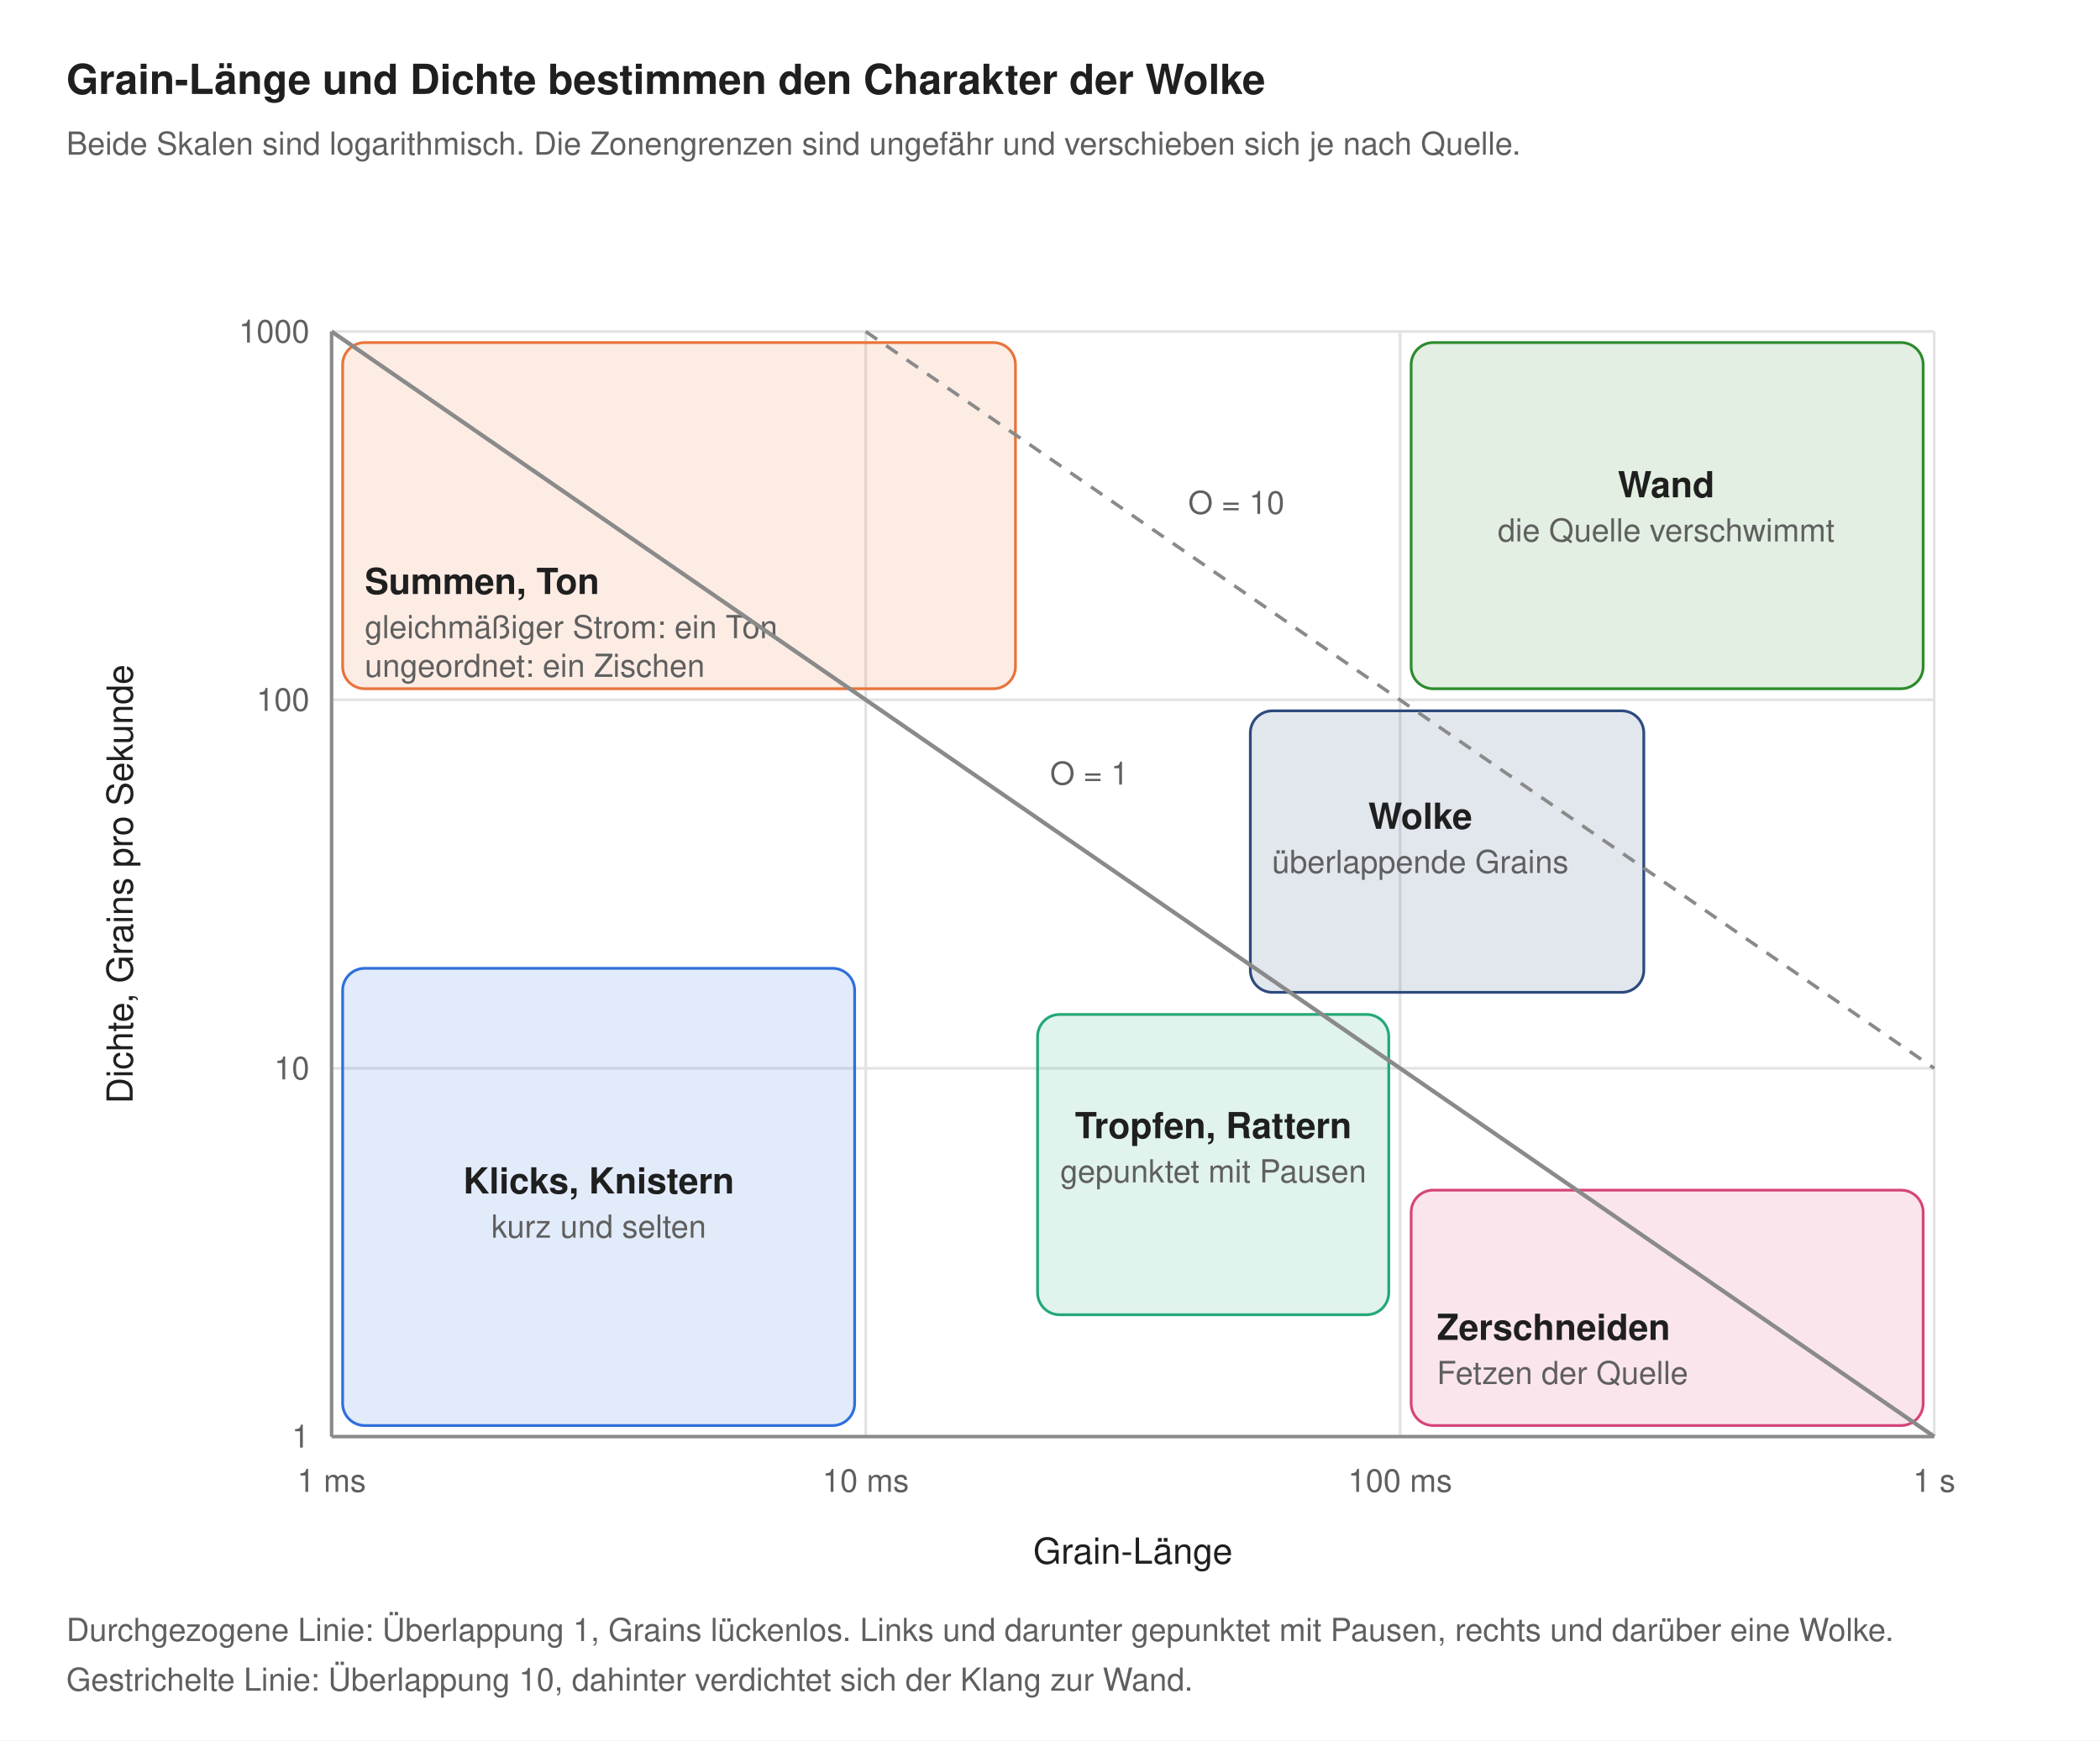
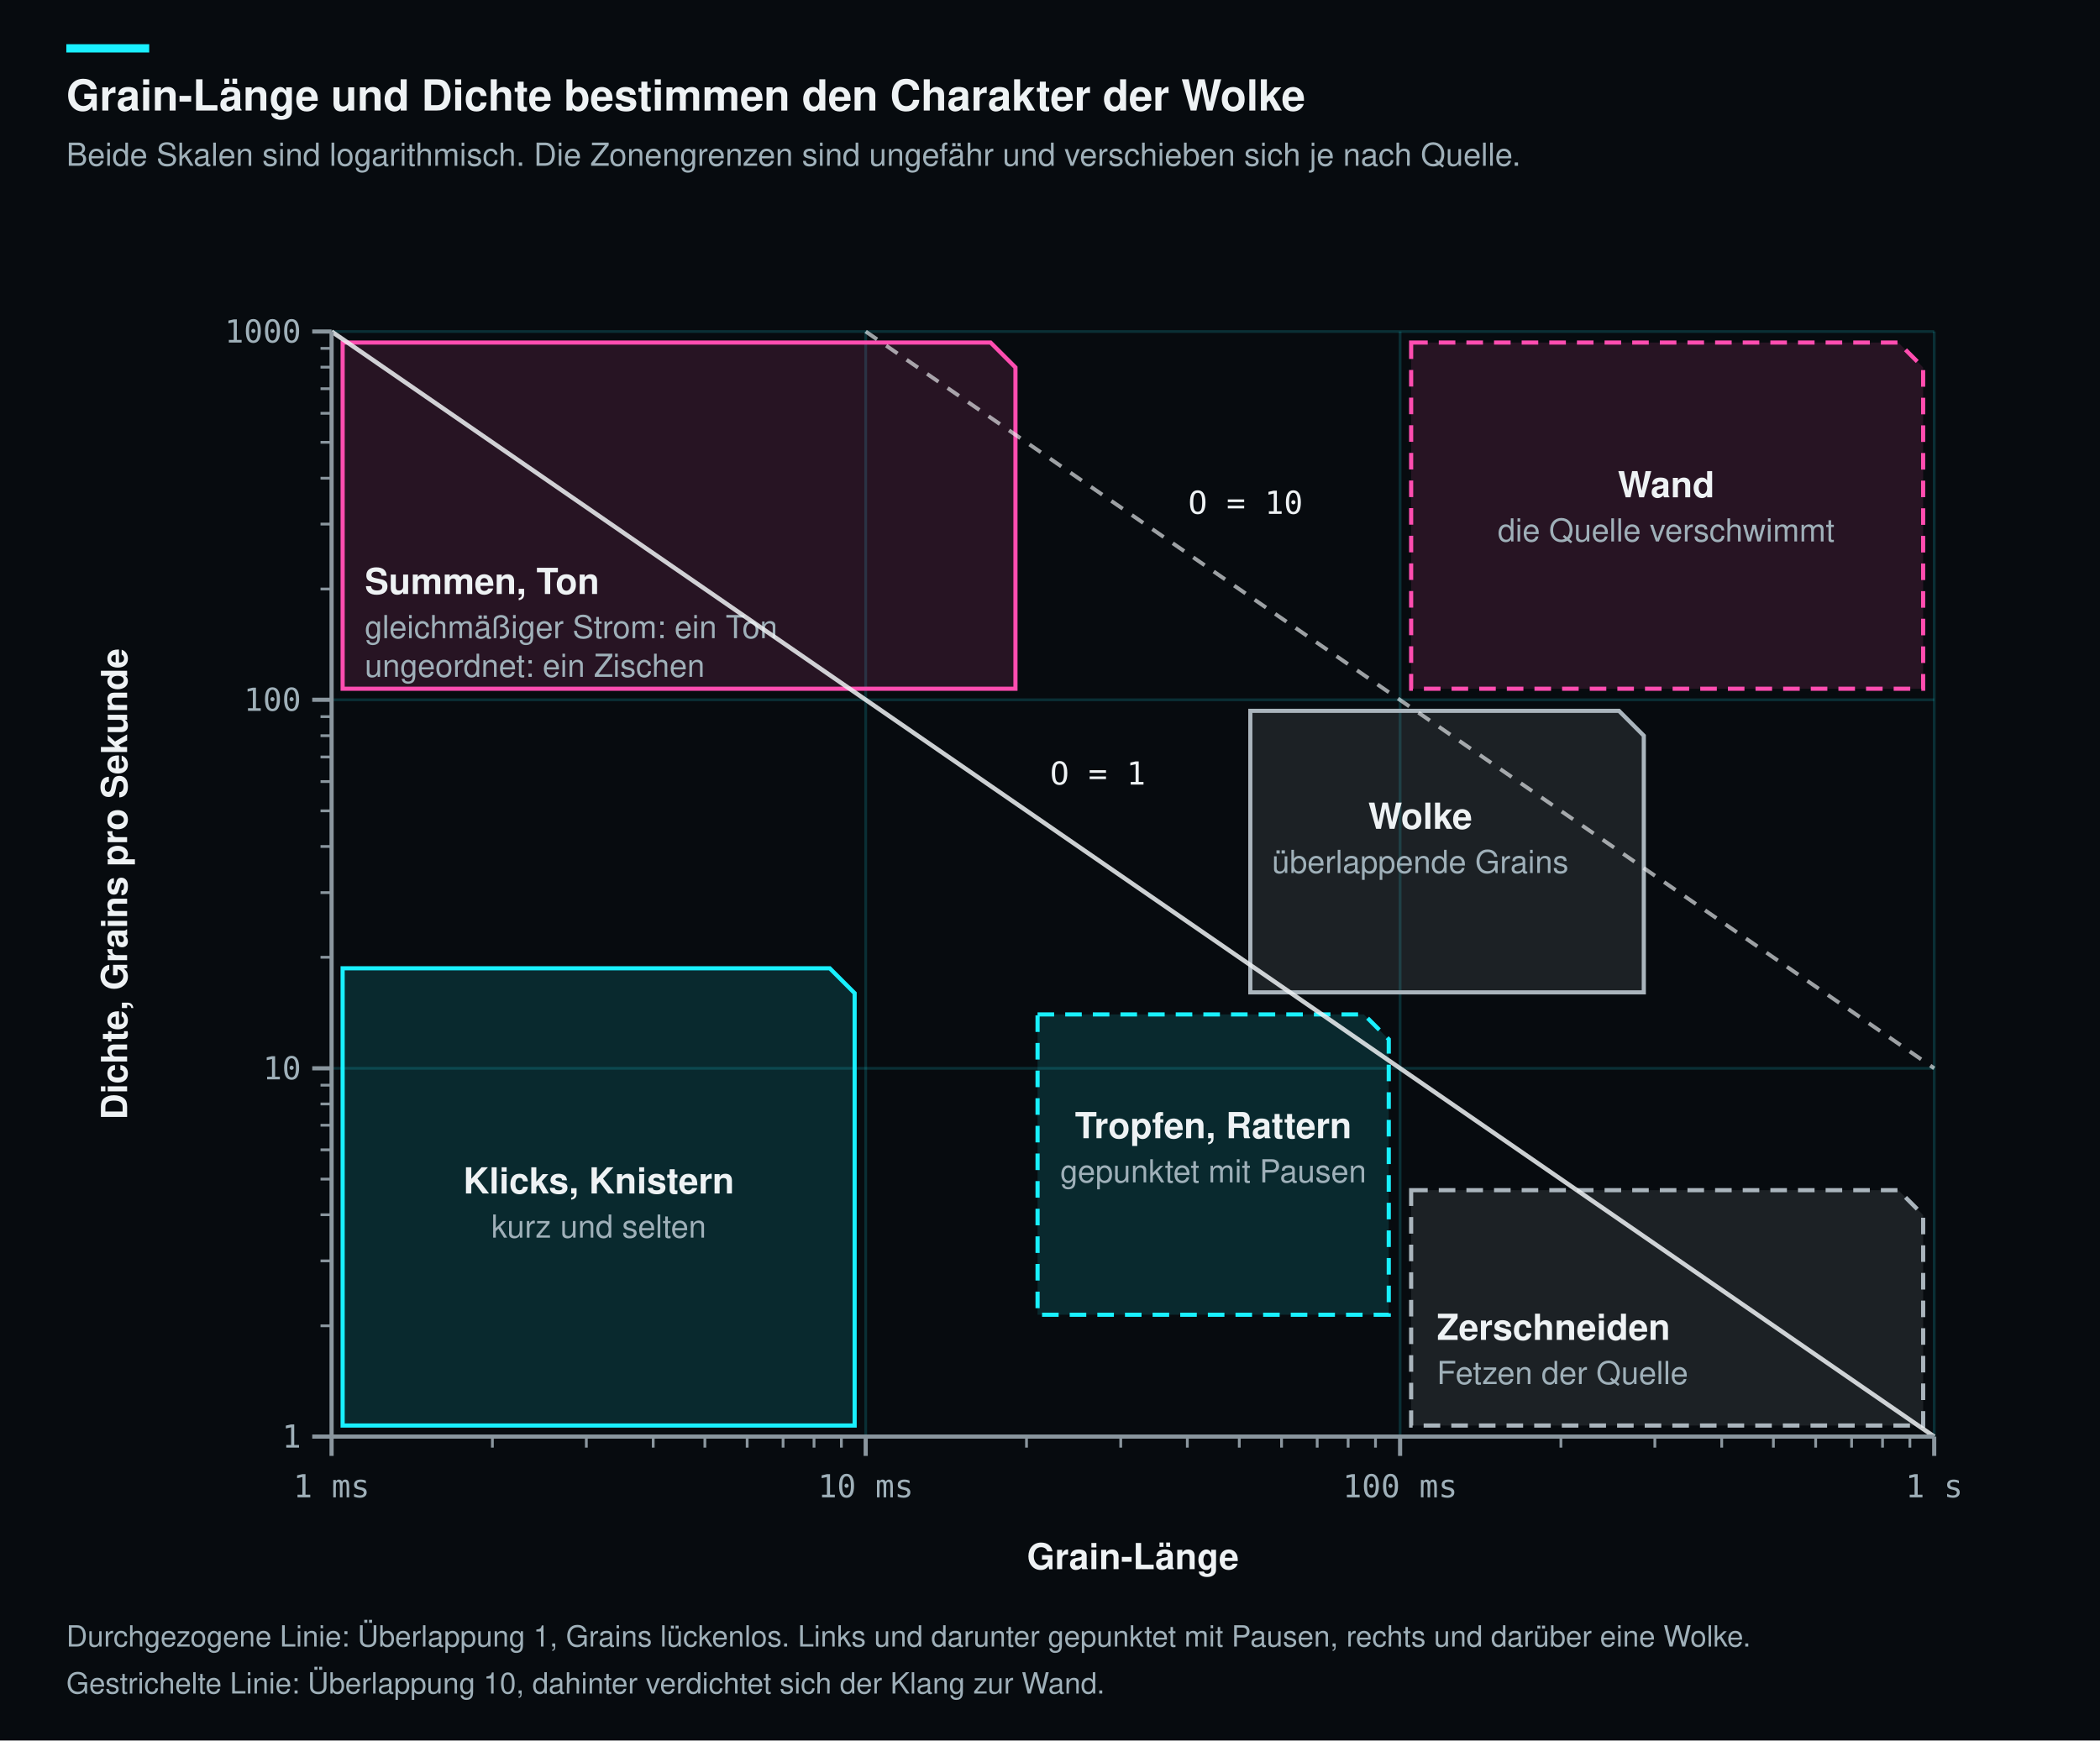
- <svg xmlns="http://www.w3.org/2000/svg" width="1520" height="1260" viewBox="0 0 760 630" font-family="Helvetica, Arial, sans-serif" font-size="13">
-   <rect width="760" height="630" fill="#ffffff" />
-   <text x="24" y="34" font-size="15" font-weight="600" fill="#1f1f1f">Grain-Länge und Dichte bestimmen den Charakter der Wolke</text>
-   <text x="24" y="56" font-size="11.5" fill="#5f5f5f">Beide Skalen sind logarithmisch. Die Zonengrenzen sind ungefähr und verschieben sich je nach Quelle.</text>
-   <line x1="120.0" x2="120.0" y1="120" y2="520" stroke="#e3e3e3" />
-   <line x1="120" x2="700" y1="520.0" y2="520.0" stroke="#e3e3e3" />
-   <line x1="313.3" x2="313.3" y1="120" y2="520" stroke="#e3e3e3" />
-   <line x1="120" x2="700" y1="386.7" y2="386.7" stroke="#e3e3e3" />
-   <line x1="506.7" x2="506.7" y1="120" y2="520" stroke="#e3e3e3" />
-   <line x1="120" x2="700" y1="253.3" y2="253.3" stroke="#e3e3e3" />
-   <line x1="700.0" x2="700.0" y1="120" y2="520" stroke="#e3e3e3" />
-   <line x1="120" x2="700" y1="120.0" y2="120.0" stroke="#e3e3e3" />
-   <rect x="124.0" y="350.5" width="185.3" height="165.5" rx="8" fill="#2F6FDB" fill-opacity="0.14" stroke="#2F6FDB" />
-   <text x="216.7" y="432" text-anchor="middle" font-weight="600" fill="#1f1f1f">Klicks, Knistern</text>
-   <text x="216.7" y="448" text-anchor="middle" font-size="11.5" fill="#5f5f5f">kurz und selten</text>
-   <rect x="124.0" y="124.0" width="243.5" height="125.3" rx="8" fill="#E8743B" fill-opacity="0.14" stroke="#E8743B" />
-   <text x="132.0" y="215" text-anchor="start" font-weight="600" fill="#1f1f1f">Summen, Ton</text>
-   <text x="132.0" y="231" text-anchor="start" font-size="11.5" fill="#5f5f5f">gleichmäßiger Strom: ein Ton</text>
-   <text x="132.0" y="245" text-anchor="start" font-size="11.5" fill="#5f5f5f">ungeordnet: ein Zischen</text>
-   <rect x="375.5" y="367.2" width="127.1" height="108.7" rx="8" fill="#23A877" fill-opacity="0.14" stroke="#23A877" />
-   <text x="439.1" y="412" text-anchor="middle" font-weight="600" fill="#1f1f1f">Tropfen, Rattern</text>
-   <text x="439.1" y="428" text-anchor="middle" font-size="11.5" fill="#5f5f5f">gepunktet mit Pausen</text>
-   <rect x="452.5" y="257.3" width="142.4" height="101.9" rx="8" fill="#2E4A7D" fill-opacity="0.14" stroke="#2E4A7D" />
-   <text x="514.0" y="300" text-anchor="middle" font-weight="600" fill="#1f1f1f">Wolke</text>
-   <text x="514.0" y="316" text-anchor="middle" font-size="11.5" fill="#5f5f5f">überlappende Grains</text>
-   <rect x="510.7" y="430.8" width="185.3" height="85.2" rx="8" fill="#D6457A" fill-opacity="0.14" stroke="#D6457A" />
-   <text x="520.0" y="485" text-anchor="start" font-weight="600" fill="#1f1f1f">Zerschneiden</text>
-   <text x="520.0" y="501" text-anchor="start" font-size="11.5" fill="#5f5f5f">Fetzen der Quelle</text>
-   <rect x="510.7" y="124.0" width="185.3" height="125.3" rx="8" fill="#2E8B2E" fill-opacity="0.14" stroke="#2E8B2E" />
-   <text x="603.0" y="180" text-anchor="middle" font-weight="600" fill="#1f1f1f">Wand</text>
-   <text x="603.0" y="196" text-anchor="middle" font-size="11.5" fill="#5f5f5f">die Quelle verschwimmt</text>
-   <line x1="120.0" y1="120.0" x2="700.0" y2="520.0" stroke="#8a8a8a" stroke-width="1.5" />
-   <line x1="313.3" y1="120.0" x2="700.0" y2="386.7" stroke="#8a8a8a" stroke-width="1.25" stroke-dasharray="5 4" />
-   <text x="380.0" y="284" text-anchor="start" font-size="11.5" fill="#5f5f5f">O = 1</text>
-   <text x="430.0" y="186" text-anchor="start" font-size="11.5" fill="#5f5f5f">O = 10</text>
-   <line x1="120" x2="700" y1="520" y2="520" stroke="#8a8a8a" stroke-width="1.25" />
-   <line x1="120" x2="120" y1="120" y2="520" stroke="#8a8a8a" stroke-width="1.25" />
-   <text x="120.0" y="540" text-anchor="middle" font-size="11.5" fill="#5f5f5f">1 ms</text>
-   <text x="313.3" y="540" text-anchor="middle" font-size="11.5" fill="#5f5f5f">10 ms</text>
-   <text x="506.7" y="540" text-anchor="middle" font-size="11.5" fill="#5f5f5f">100 ms</text>
-   <text x="700.0" y="540" text-anchor="middle" font-size="11.5" fill="#5f5f5f">1 s</text>
-   <text x="112.0" y="524.0" text-anchor="end" font-size="11.5" fill="#5f5f5f">1</text>
-   <text x="112.0" y="390.7" text-anchor="end" font-size="11.5" fill="#5f5f5f">10</text>
-   <text x="112.0" y="257.3" text-anchor="end" font-size="11.5" fill="#5f5f5f">100</text>
-   <text x="112.0" y="124.0" text-anchor="end" font-size="11.5" fill="#5f5f5f">1000</text>
-   <text x="410.0" y="566" text-anchor="middle" fill="#1f1f1f">Grain-Länge</text>
-   <text x="48" y="320" text-anchor="middle" transform="rotate(-90 48 320)" fill="#1f1f1f">Dichte, Grains pro Sekunde</text>
-   <text x="24.0" y="594" text-anchor="start" font-size="11.5" fill="#5f5f5f">Durchgezogene Linie: Überlappung 1, Grains lückenlos. Links und darunter gepunktet mit Pausen, rechts und darüber eine Wolke.</text>
-   <text x="24.0" y="612" text-anchor="start" font-size="11.5" fill="#5f5f5f">Gestrichelte Linie: Überlappung 10, dahinter verdichtet sich der Klang zur Wand.</text>
+ <svg xmlns="http://www.w3.org/2000/svg" width="1520" height="1260" viewBox="0 0 760 630" font-family="&quot;Helvetica Neue&quot;, Helvetica, Arial, sans-serif" font-size="13">
+   <rect width="760" height="630" fill="#070b0f" />
+   <rect x="24" y="16" width="30" height="3" fill="#19f0ff" />
+   <text x="24" y="40" font-size="15.5" font-weight="700" fill="#eef2f4">Grain-Länge und Dichte bestimmen den Charakter der Wolke</text>
+   <text x="24" y="60" font-size="11.5" fill="#9fb0b9">Beide Skalen sind logarithmisch. Die Zonengrenzen sind ungefähr und verschieben sich je nach Quelle.</text>
+   <line x1="120.0" x2="120.0" y1="120.0" y2="520.0" stroke="#19f0ff" stroke-opacity="0.16" />
+   <line x1="120.0" x2="700.0" y1="520.0" y2="520.0" stroke="#19f0ff" stroke-opacity="0.16" />
+   <line x1="313.3" x2="313.3" y1="120.0" y2="520.0" stroke="#19f0ff" stroke-opacity="0.16" />
+   <line x1="120.0" x2="700.0" y1="386.7" y2="386.7" stroke="#19f0ff" stroke-opacity="0.16" />
+   <line x1="506.7" x2="506.7" y1="120.0" y2="520.0" stroke="#19f0ff" stroke-opacity="0.16" />
+   <line x1="120.0" x2="700.0" y1="253.3" y2="253.3" stroke="#19f0ff" stroke-opacity="0.16" />
+   <line x1="700.0" x2="700.0" y1="120.0" y2="520.0" stroke="#19f0ff" stroke-opacity="0.16" />
+   <line x1="120.0" x2="700.0" y1="120.0" y2="120.0" stroke="#19f0ff" stroke-opacity="0.16" />
+   <path d="M124.0,350.5 L300.3,350.5 L309.3,359.5 L309.3,516.0 L124.0,516.0 Z" fill="#19f0ff" fill-opacity="0.13" stroke="#19f0ff" stroke-width="1.5" />
+   <path d="M124.0,124.0 L358.5,124.0 L367.5,133.0 L367.5,249.3 L124.0,249.3 Z" fill="#ff4db0" fill-opacity="0.13" stroke="#ff4db0" stroke-width="1.5" />
+   <path d="M375.5,367.2 L493.6,367.2 L502.6,376.2 L502.6,475.9 L375.5,475.9 Z" fill="#19f0ff" fill-opacity="0.13" stroke="#19f0ff" stroke-width="1.5" stroke-dasharray="6 4" />
+   <path d="M452.5,257.3 L585.9,257.3 L594.9,266.3 L594.9,359.2 L452.5,359.2 Z" fill="#aab5bd" fill-opacity="0.13" stroke="#aab5bd" stroke-width="1.5" />
+   <path d="M510.7,430.8 L687.0,430.8 L696.0,439.8 L696.0,516.0 L510.7,516.0 Z" fill="#aab5bd" fill-opacity="0.13" stroke="#aab5bd" stroke-width="1.5" stroke-dasharray="6 4" />
+   <path d="M510.7,124.0 L687.0,124.0 L696.0,133.0 L696.0,249.3 L510.7,249.3 Z" fill="#ff4db0" fill-opacity="0.13" stroke="#ff4db0" stroke-width="1.5" stroke-dasharray="6 4" />
+   <text x="216.7" y="432" text-anchor="middle" font-weight="700" fill="#eef2f4">Klicks, Knistern</text>
+   <text x="216.7" y="448" text-anchor="middle" font-size="11.5" fill="#9fb0b9">kurz und selten</text>
+   <text x="132.0" y="215" text-anchor="start" font-weight="700" fill="#eef2f4">Summen, Ton</text>
+   <text x="132.0" y="231" text-anchor="start" font-size="11.5" fill="#9fb0b9">gleichmäßiger Strom: ein Ton</text>
+   <text x="132.0" y="245" text-anchor="start" font-size="11.5" fill="#9fb0b9">ungeordnet: ein Zischen</text>
+   <text x="439.1" y="412" text-anchor="middle" font-weight="700" fill="#eef2f4">Tropfen, Rattern</text>
+   <text x="439.1" y="428" text-anchor="middle" font-size="11.5" fill="#9fb0b9">gepunktet mit Pausen</text>
+   <text x="514.0" y="300" text-anchor="middle" font-weight="700" fill="#eef2f4">Wolke</text>
+   <text x="514.0" y="316" text-anchor="middle" font-size="11.5" fill="#9fb0b9">überlappende Grains</text>
+   <text x="520.0" y="485" text-anchor="start" font-weight="700" fill="#eef2f4">Zerschneiden</text>
+   <text x="520.0" y="501" text-anchor="start" font-size="11.5" fill="#9fb0b9">Fetzen der Quelle</text>
+   <text x="603.0" y="180" text-anchor="middle" font-weight="700" fill="#eef2f4">Wand</text>
+   <text x="603.0" y="196" text-anchor="middle" font-size="11.5" fill="#9fb0b9">die Quelle verschwimmt</text>
+   <line x1="120" y1="120" x2="700" y2="520" stroke="#eef2f4" stroke-width="1.6" stroke-opacity="0.85" />
+   <line x1="313.3" y1="120" x2="700" y2="386.7" stroke="#eef2f4" stroke-width="1.4" stroke-opacity="0.65" stroke-dasharray="5 4" />
+   <text x="380" y="284" font-family="ui-monospace, &quot;SF Mono&quot;, Menlo, Consolas, monospace" font-size="11.5" fill="#eef2f4">O = 1</text>
+   <text x="430" y="186" font-family="ui-monospace, &quot;SF Mono&quot;, Menlo, Consolas, monospace" font-size="11.5" fill="#eef2f4">O = 10</text>
+   <line x1="120.0" x2="700.0" y1="520.0" y2="520.0" stroke="#8a969e" stroke-width="1.5" />
+   <line x1="120.0" x2="120.0" y1="120.0" y2="520.0" stroke="#8a969e" stroke-width="1.5" />
+   <line x1="178.2" x2="178.2" y1="520.0" y2="524.0" stroke="#8a969e" />
+   <line x1="116.0" x2="120.0" y1="479.9" y2="479.9" stroke="#8a969e" />
+   <line x1="212.2" x2="212.2" y1="520.0" y2="524.0" stroke="#8a969e" />
+   <line x1="116.0" x2="120.0" y1="456.4" y2="456.4" stroke="#8a969e" />
+   <line x1="236.4" x2="236.4" y1="520.0" y2="524.0" stroke="#8a969e" />
+   <line x1="116.0" x2="120.0" y1="439.7" y2="439.7" stroke="#8a969e" />
+   <line x1="255.1" x2="255.1" y1="520.0" y2="524.0" stroke="#8a969e" />
+   <line x1="116.0" x2="120.0" y1="426.8" y2="426.8" stroke="#8a969e" />
+   <line x1="270.4" x2="270.4" y1="520.0" y2="524.0" stroke="#8a969e" />
+   <line x1="116.0" x2="120.0" y1="416.2" y2="416.2" stroke="#8a969e" />
+   <line x1="283.4" x2="283.4" y1="520.0" y2="524.0" stroke="#8a969e" />
+   <line x1="116.0" x2="120.0" y1="407.3" y2="407.3" stroke="#8a969e" />
+   <line x1="294.6" x2="294.6" y1="520.0" y2="524.0" stroke="#8a969e" />
+   <line x1="116.0" x2="120.0" y1="399.6" y2="399.6" stroke="#8a969e" />
+   <line x1="304.5" x2="304.5" y1="520.0" y2="524.0" stroke="#8a969e" />
+   <line x1="116.0" x2="120.0" y1="392.8" y2="392.8" stroke="#8a969e" />
+   <line x1="371.5" x2="371.5" y1="520.0" y2="524.0" stroke="#8a969e" />
+   <line x1="116.0" x2="120.0" y1="346.5" y2="346.5" stroke="#8a969e" />
+   <line x1="405.6" x2="405.6" y1="520.0" y2="524.0" stroke="#8a969e" />
+   <line x1="116.0" x2="120.0" y1="323.1" y2="323.1" stroke="#8a969e" />
+   <line x1="429.7" x2="429.7" y1="520.0" y2="524.0" stroke="#8a969e" />
+   <line x1="116.0" x2="120.0" y1="306.4" y2="306.4" stroke="#8a969e" />
+   <line x1="448.5" x2="448.5" y1="520.0" y2="524.0" stroke="#8a969e" />
+   <line x1="116.0" x2="120.0" y1="293.5" y2="293.5" stroke="#8a969e" />
+   <line x1="463.8" x2="463.8" y1="520.0" y2="524.0" stroke="#8a969e" />
+   <line x1="116.0" x2="120.0" y1="282.9" y2="282.9" stroke="#8a969e" />
+   <line x1="476.7" x2="476.7" y1="520.0" y2="524.0" stroke="#8a969e" />
+   <line x1="116.0" x2="120.0" y1="274.0" y2="274.0" stroke="#8a969e" />
+   <line x1="487.9" x2="487.9" y1="520.0" y2="524.0" stroke="#8a969e" />
+   <line x1="116.0" x2="120.0" y1="266.3" y2="266.3" stroke="#8a969e" />
+   <line x1="497.8" x2="497.8" y1="520.0" y2="524.0" stroke="#8a969e" />
+   <line x1="116.0" x2="120.0" y1="259.4" y2="259.4" stroke="#8a969e" />
+   <line x1="564.9" x2="564.9" y1="520.0" y2="524.0" stroke="#8a969e" />
+   <line x1="116.0" x2="120.0" y1="213.2" y2="213.2" stroke="#8a969e" />
+   <line x1="598.9" x2="598.9" y1="520.0" y2="524.0" stroke="#8a969e" />
+   <line x1="116.0" x2="120.0" y1="189.7" y2="189.7" stroke="#8a969e" />
+   <line x1="623.1" x2="623.1" y1="520.0" y2="524.0" stroke="#8a969e" />
+   <line x1="116.0" x2="120.0" y1="173.1" y2="173.1" stroke="#8a969e" />
+   <line x1="641.8" x2="641.8" y1="520.0" y2="524.0" stroke="#8a969e" />
+   <line x1="116.0" x2="120.0" y1="160.1" y2="160.1" stroke="#8a969e" />
+   <line x1="657.1" x2="657.1" y1="520.0" y2="524.0" stroke="#8a969e" />
+   <line x1="116.0" x2="120.0" y1="149.6" y2="149.6" stroke="#8a969e" />
+   <line x1="670.1" x2="670.1" y1="520.0" y2="524.0" stroke="#8a969e" />
+   <line x1="116.0" x2="120.0" y1="140.7" y2="140.7" stroke="#8a969e" />
+   <line x1="681.3" x2="681.3" y1="520.0" y2="524.0" stroke="#8a969e" />
+   <line x1="116.0" x2="120.0" y1="132.9" y2="132.9" stroke="#8a969e" />
+   <line x1="691.2" x2="691.2" y1="520.0" y2="524.0" stroke="#8a969e" />
+   <line x1="116.0" x2="120.0" y1="126.1" y2="126.1" stroke="#8a969e" />
+   <line x1="120.0" x2="120.0" y1="520.0" y2="527.0" stroke="#8a969e" stroke-width="1.5" />
+   <text x="120.0" y="542.0" text-anchor="middle" font-family="ui-monospace, &quot;SF Mono&quot;, Menlo, Consolas, monospace" font-size="11.5" fill="#9fb0b9">1 ms</text>
+   <line x1="313.3" x2="313.3" y1="520.0" y2="527.0" stroke="#8a969e" stroke-width="1.5" />
+   <text x="313.3" y="542.0" text-anchor="middle" font-family="ui-monospace, &quot;SF Mono&quot;, Menlo, Consolas, monospace" font-size="11.5" fill="#9fb0b9">10 ms</text>
+   <line x1="506.7" x2="506.7" y1="520.0" y2="527.0" stroke="#8a969e" stroke-width="1.5" />
+   <text x="506.7" y="542.0" text-anchor="middle" font-family="ui-monospace, &quot;SF Mono&quot;, Menlo, Consolas, monospace" font-size="11.5" fill="#9fb0b9">100 ms</text>
+   <line x1="700.0" x2="700.0" y1="520.0" y2="527.0" stroke="#8a969e" stroke-width="1.5" />
+   <text x="700.0" y="542.0" text-anchor="middle" font-family="ui-monospace, &quot;SF Mono&quot;, Menlo, Consolas, monospace" font-size="11.5" fill="#9fb0b9">1 s</text>
+   <line x1="113.0" x2="120.0" y1="520.0" y2="520.0" stroke="#8a969e" stroke-width="1.5" />
+   <text x="109.0" y="524.0" text-anchor="end" font-family="ui-monospace, &quot;SF Mono&quot;, Menlo, Consolas, monospace" font-size="11.5" fill="#9fb0b9">1</text>
+   <line x1="113.0" x2="120.0" y1="386.7" y2="386.7" stroke="#8a969e" stroke-width="1.5" />
+   <text x="109.0" y="390.7" text-anchor="end" font-family="ui-monospace, &quot;SF Mono&quot;, Menlo, Consolas, monospace" font-size="11.5" fill="#9fb0b9">10</text>
+   <line x1="113.0" x2="120.0" y1="253.3" y2="253.3" stroke="#8a969e" stroke-width="1.5" />
+   <text x="109.0" y="257.3" text-anchor="end" font-family="ui-monospace, &quot;SF Mono&quot;, Menlo, Consolas, monospace" font-size="11.5" fill="#9fb0b9">100</text>
+   <line x1="113.0" x2="120.0" y1="120.0" y2="120.0" stroke="#8a969e" stroke-width="1.5" />
+   <text x="109.0" y="124.0" text-anchor="end" font-family="ui-monospace, &quot;SF Mono&quot;, Menlo, Consolas, monospace" font-size="11.5" fill="#9fb0b9">1000</text>
+   <text x="410" y="568" text-anchor="middle" font-weight="700" fill="#eef2f4">Grain-Länge</text>
+   <text x="46" y="320" text-anchor="middle" transform="rotate(-90 46 320)" font-weight="700" fill="#eef2f4">Dichte, Grains pro Sekunde</text>
+   <text x="24" y="596" font-size="10.6" fill="#9fb0b9">Durchgezogene Linie: Überlappung 1, Grains lückenlos. Links und darunter gepunktet mit Pausen, rechts und darüber eine Wolke.</text>
+   <text x="24" y="613" font-size="10.6" fill="#9fb0b9">Gestrichelte Linie: Überlappung 10, dahinter verdichtet sich der Klang zur Wand.</text>
</svg>
